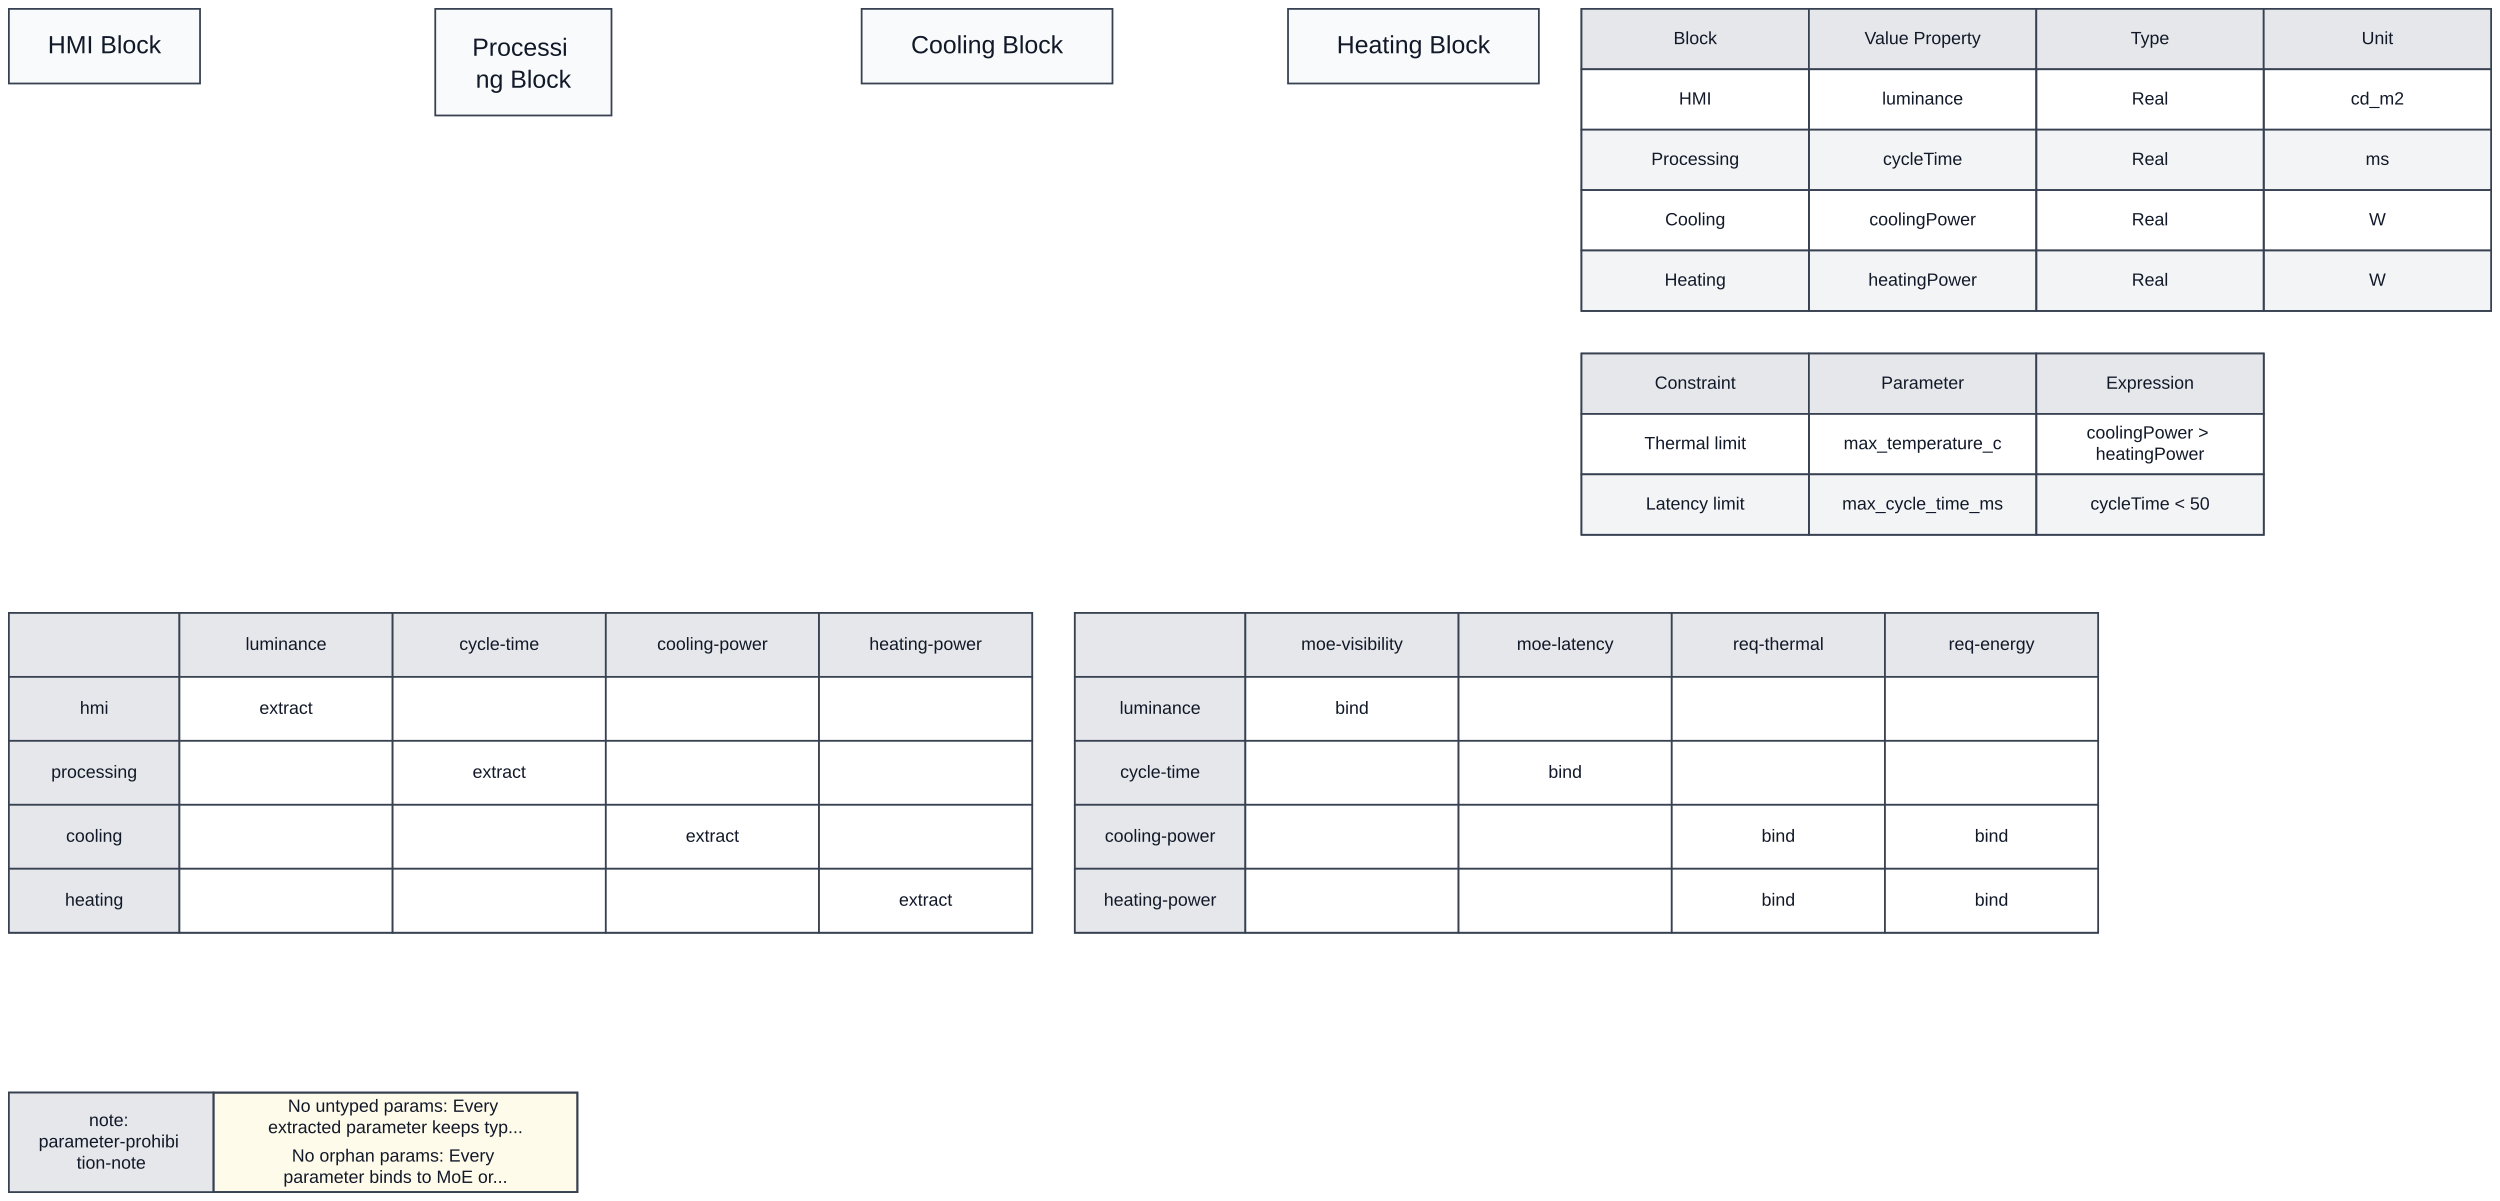
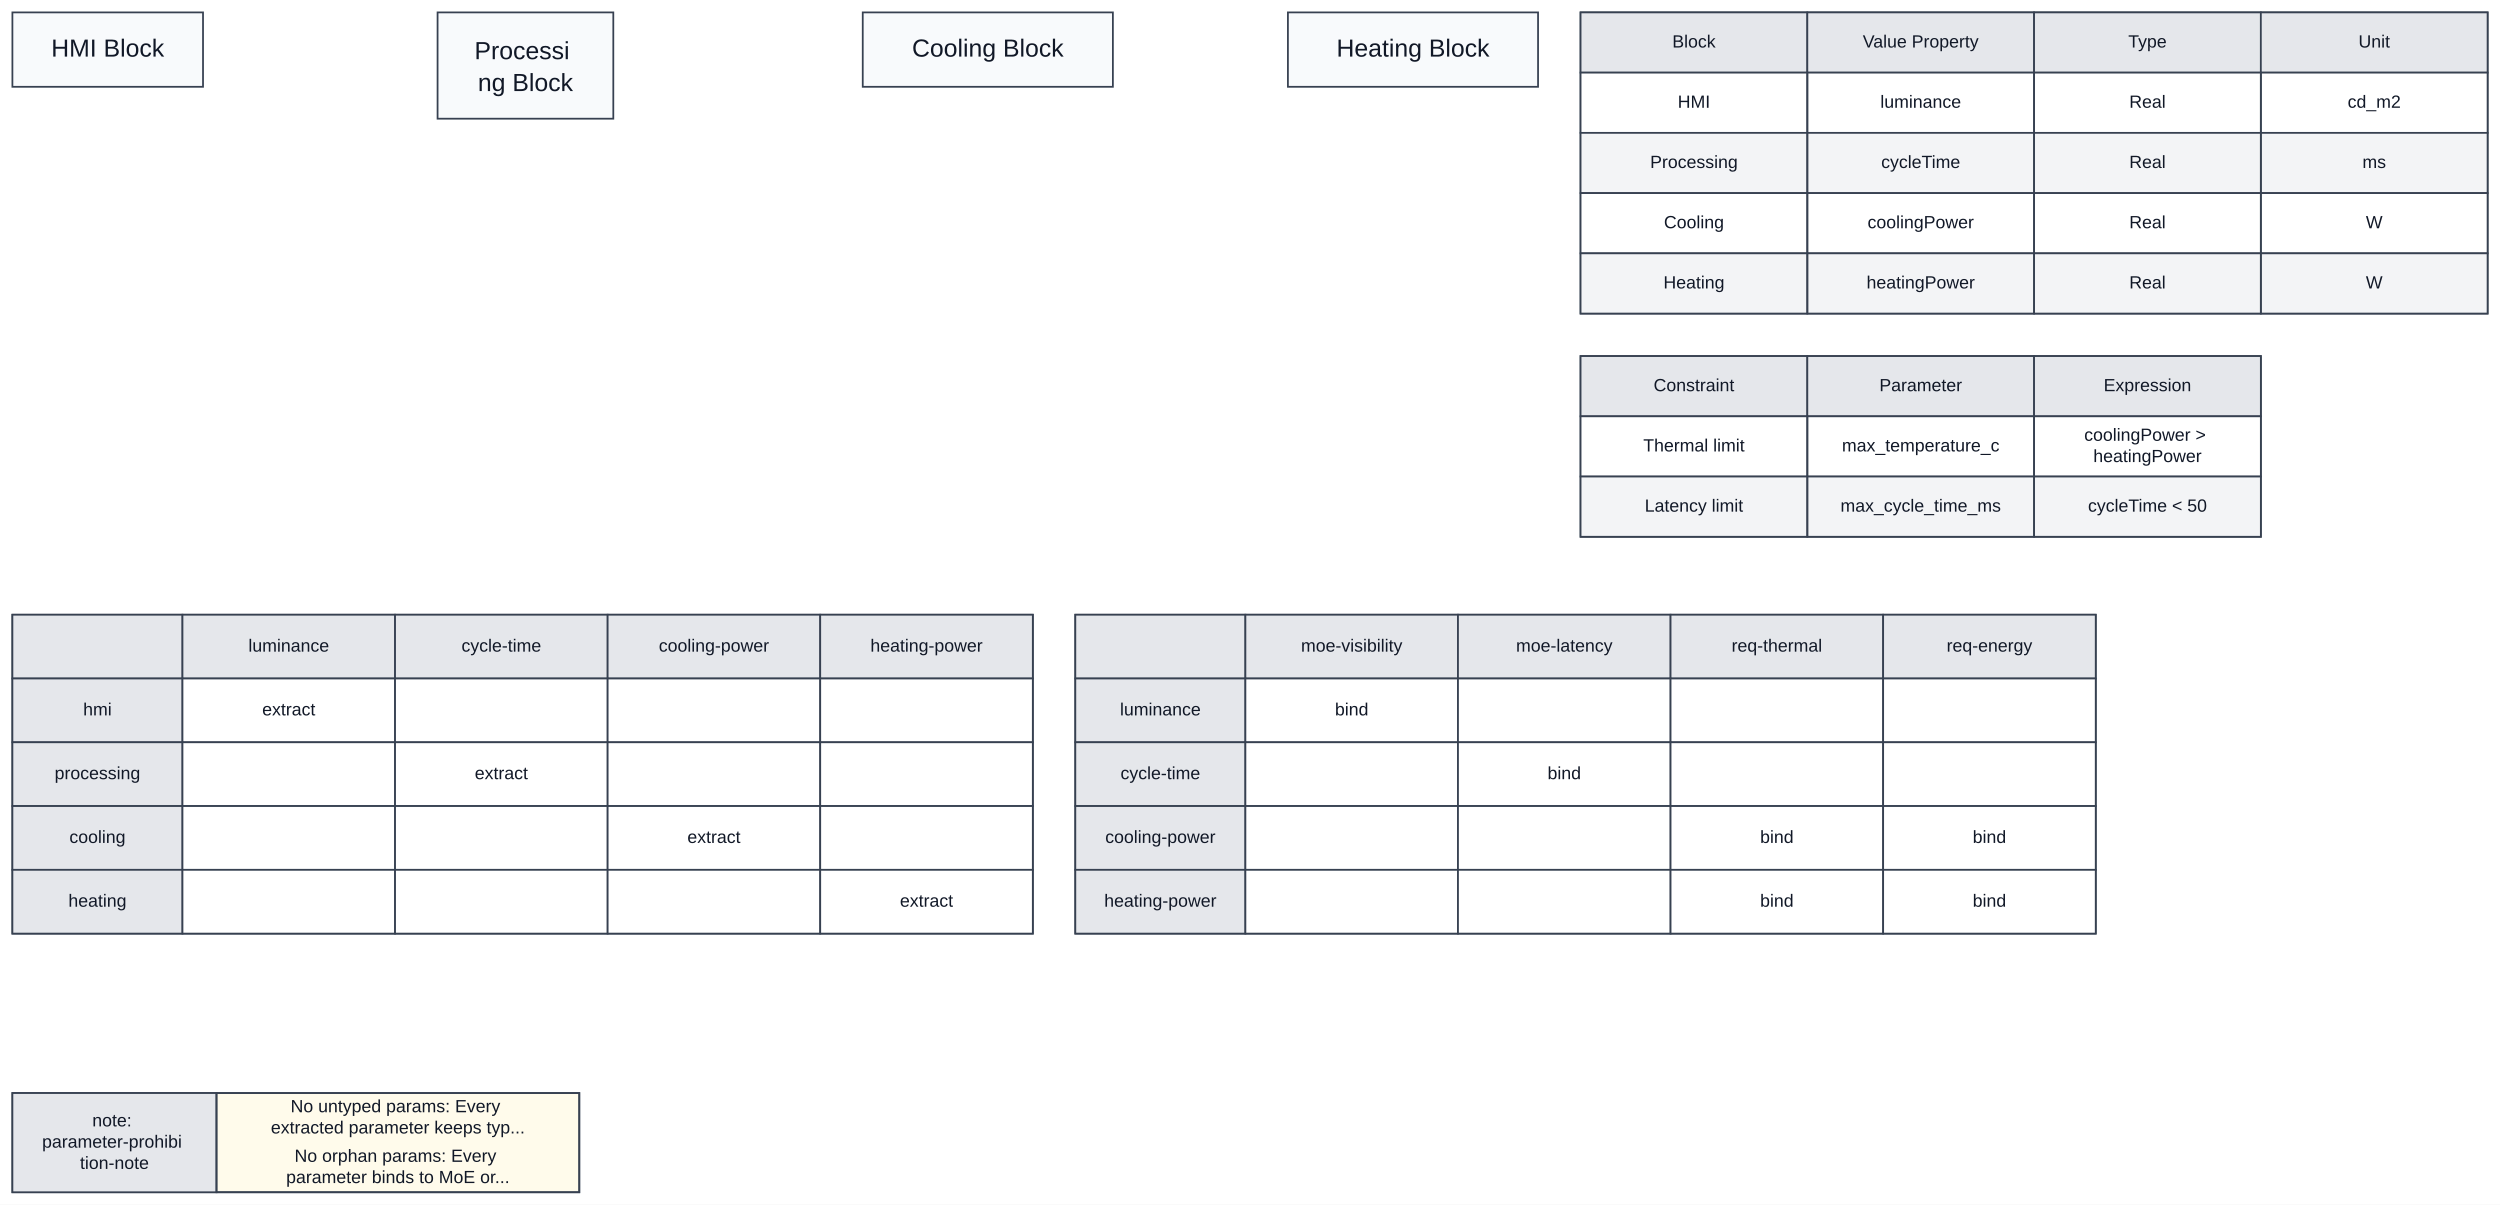
- <svg xmlns="http://www.w3.org/2000/svg" role="img" viewBox="115 75 1407.2 676">
-   <rect class="background" x="115" y="75" width="1407.2" height="676" fill="#ffffff" />
+ <svg xmlns="http://www.w3.org/2000/svg" role="img" viewBox="113 73 1411.2 680">
+   <rect class="background" x="113" y="73" width="1411.2" height="680" fill="#ffffff" />
  <g class="matrix-block" data-id="structure-parameter-extraction-matrix" data-row-count="4" data-column-count="4">
    <rect class="matrix-frame" x="120" y="420" width="576" height="180" fill="#f8fafc" stroke="#374151" />
    <rect class="matrix-corner-header" x="120" y="420" width="96" height="36" fill="#e5e7eb" stroke="#374151" />
    <rect class="matrix-column-header" data-col="luminance" x="216" y="420" width="120" height="36" fill="#e5e7eb" stroke="#374151" />
    <text class="matrix-column-label" x="276" y="438" text-anchor="middle" dominant-baseline="middle" font-family="Arial, sans-serif" font-size="10" fill="#111827">luminance</text>
    <rect class="matrix-column-header" data-col="cycle-time" x="336" y="420" width="120" height="36" fill="#e5e7eb" stroke="#374151" />
    <text class="matrix-column-label" x="396" y="438" text-anchor="middle" dominant-baseline="middle" font-family="Arial, sans-serif" font-size="10" fill="#111827">cycle-time</text>
    <rect class="matrix-column-header" data-col="cooling-power" x="456" y="420" width="120" height="36" fill="#e5e7eb" stroke="#374151" />
    <text class="matrix-column-label" x="516" y="438" text-anchor="middle" dominant-baseline="middle" font-family="Arial, sans-serif" font-size="10" fill="#111827">cooling-power</text>
    <rect class="matrix-column-header" data-col="heating-power" x="576" y="420" width="120" height="36" fill="#e5e7eb" stroke="#374151" />
    <text class="matrix-column-label" x="636" y="438" text-anchor="middle" dominant-baseline="middle" font-family="Arial, sans-serif" font-size="10" fill="#111827">heating-power</text>
    <rect class="matrix-row-header" data-row="hmi" x="120" y="456" width="96" height="36" fill="#e5e7eb" stroke="#374151" />
    <text class="matrix-row-label" x="168" y="474" text-anchor="middle" dominant-baseline="middle" font-family="Arial, sans-serif" font-size="10" fill="#111827">hmi</text>
    <rect class="matrix-cell" data-row="hmi" data-col="luminance" x="216" y="456" width="120" height="36" fill="#ffffff" stroke="#374151" />
    <text class="matrix-cell-label" x="276" y="474" text-anchor="middle" dominant-baseline="middle" font-family="Arial, sans-serif" font-size="10" fill="#111827">extract</text>
    <rect class="matrix-cell" data-row="hmi" data-col="cycle-time" x="336" y="456" width="120" height="36" fill="#ffffff" stroke="#374151" />
    <text class="matrix-cell-label" x="396" y="474" text-anchor="middle" dominant-baseline="middle" font-family="Arial, sans-serif" font-size="10" fill="#111827" />
    <rect class="matrix-cell" data-row="hmi" data-col="cooling-power" x="456" y="456" width="120" height="36" fill="#ffffff" stroke="#374151" />
    <text class="matrix-cell-label" x="516" y="474" text-anchor="middle" dominant-baseline="middle" font-family="Arial, sans-serif" font-size="10" fill="#111827" />
    <rect class="matrix-cell" data-row="hmi" data-col="heating-power" x="576" y="456" width="120" height="36" fill="#ffffff" stroke="#374151" />
    <text class="matrix-cell-label" x="636" y="474" text-anchor="middle" dominant-baseline="middle" font-family="Arial, sans-serif" font-size="10" fill="#111827" />
    <rect class="matrix-row-header" data-row="processing" x="120" y="492" width="96" height="36" fill="#e5e7eb" stroke="#374151" />
    <text class="matrix-row-label" x="168" y="510" text-anchor="middle" dominant-baseline="middle" font-family="Arial, sans-serif" font-size="10" fill="#111827">processing</text>
    <rect class="matrix-cell" data-row="processing" data-col="luminance" x="216" y="492" width="120" height="36" fill="#ffffff" stroke="#374151" />
    <text class="matrix-cell-label" x="276" y="510" text-anchor="middle" dominant-baseline="middle" font-family="Arial, sans-serif" font-size="10" fill="#111827" />
    <rect class="matrix-cell" data-row="processing" data-col="cycle-time" x="336" y="492" width="120" height="36" fill="#ffffff" stroke="#374151" />
    <text class="matrix-cell-label" x="396" y="510" text-anchor="middle" dominant-baseline="middle" font-family="Arial, sans-serif" font-size="10" fill="#111827">extract</text>
    <rect class="matrix-cell" data-row="processing" data-col="cooling-power" x="456" y="492" width="120" height="36" fill="#ffffff" stroke="#374151" />
    <text class="matrix-cell-label" x="516" y="510" text-anchor="middle" dominant-baseline="middle" font-family="Arial, sans-serif" font-size="10" fill="#111827" />
    <rect class="matrix-cell" data-row="processing" data-col="heating-power" x="576" y="492" width="120" height="36" fill="#ffffff" stroke="#374151" />
    <text class="matrix-cell-label" x="636" y="510" text-anchor="middle" dominant-baseline="middle" font-family="Arial, sans-serif" font-size="10" fill="#111827" />
    <rect class="matrix-row-header" data-row="cooling" x="120" y="528" width="96" height="36" fill="#e5e7eb" stroke="#374151" />
    <text class="matrix-row-label" x="168" y="546" text-anchor="middle" dominant-baseline="middle" font-family="Arial, sans-serif" font-size="10" fill="#111827">cooling</text>
    <rect class="matrix-cell" data-row="cooling" data-col="luminance" x="216" y="528" width="120" height="36" fill="#ffffff" stroke="#374151" />
    <text class="matrix-cell-label" x="276" y="546" text-anchor="middle" dominant-baseline="middle" font-family="Arial, sans-serif" font-size="10" fill="#111827" />
    <rect class="matrix-cell" data-row="cooling" data-col="cycle-time" x="336" y="528" width="120" height="36" fill="#ffffff" stroke="#374151" />
    <text class="matrix-cell-label" x="396" y="546" text-anchor="middle" dominant-baseline="middle" font-family="Arial, sans-serif" font-size="10" fill="#111827" />
    <rect class="matrix-cell" data-row="cooling" data-col="cooling-power" x="456" y="528" width="120" height="36" fill="#ffffff" stroke="#374151" />
    <text class="matrix-cell-label" x="516" y="546" text-anchor="middle" dominant-baseline="middle" font-family="Arial, sans-serif" font-size="10" fill="#111827">extract</text>
    <rect class="matrix-cell" data-row="cooling" data-col="heating-power" x="576" y="528" width="120" height="36" fill="#ffffff" stroke="#374151" />
    <text class="matrix-cell-label" x="636" y="546" text-anchor="middle" dominant-baseline="middle" font-family="Arial, sans-serif" font-size="10" fill="#111827" />
    <rect class="matrix-row-header" data-row="heating" x="120" y="564" width="96" height="36" fill="#e5e7eb" stroke="#374151" />
    <text class="matrix-row-label" x="168" y="582" text-anchor="middle" dominant-baseline="middle" font-family="Arial, sans-serif" font-size="10" fill="#111827">heating</text>
    <rect class="matrix-cell" data-row="heating" data-col="luminance" x="216" y="564" width="120" height="36" fill="#ffffff" stroke="#374151" />
    <text class="matrix-cell-label" x="276" y="582" text-anchor="middle" dominant-baseline="middle" font-family="Arial, sans-serif" font-size="10" fill="#111827" />
    <rect class="matrix-cell" data-row="heating" data-col="cycle-time" x="336" y="564" width="120" height="36" fill="#ffffff" stroke="#374151" />
    <text class="matrix-cell-label" x="396" y="582" text-anchor="middle" dominant-baseline="middle" font-family="Arial, sans-serif" font-size="10" fill="#111827" />
    <rect class="matrix-cell" data-row="heating" data-col="cooling-power" x="456" y="564" width="120" height="36" fill="#ffffff" stroke="#374151" />
    <text class="matrix-cell-label" x="516" y="582" text-anchor="middle" dominant-baseline="middle" font-family="Arial, sans-serif" font-size="10" fill="#111827" />
    <rect class="matrix-cell" data-row="heating" data-col="heating-power" x="576" y="564" width="120" height="36" fill="#ffffff" stroke="#374151" />
    <text class="matrix-cell-label" x="636" y="582" text-anchor="middle" dominant-baseline="middle" font-family="Arial, sans-serif" font-size="10" fill="#111827">extract</text>
  </g>
  <g class="matrix-block" data-id="parameter-moe-requirement-binding-matrix" data-row-count="4" data-column-count="4">
    <rect class="matrix-frame" x="720" y="420" width="576" height="180" fill="#f8fafc" stroke="#374151" />
    <rect class="matrix-corner-header" x="720" y="420" width="96" height="36" fill="#e5e7eb" stroke="#374151" />
    <rect class="matrix-column-header" data-col="moe-visibility" x="816" y="420" width="120" height="36" fill="#e5e7eb" stroke="#374151" />
    <text class="matrix-column-label" x="876" y="438" text-anchor="middle" dominant-baseline="middle" font-family="Arial, sans-serif" font-size="10" fill="#111827">moe-visibility</text>
    <rect class="matrix-column-header" data-col="moe-latency" x="936" y="420" width="120" height="36" fill="#e5e7eb" stroke="#374151" />
    <text class="matrix-column-label" x="996" y="438" text-anchor="middle" dominant-baseline="middle" font-family="Arial, sans-serif" font-size="10" fill="#111827">moe-latency</text>
    <rect class="matrix-column-header" data-col="req-thermal" x="1056" y="420" width="120" height="36" fill="#e5e7eb" stroke="#374151" />
    <text class="matrix-column-label" x="1116" y="438" text-anchor="middle" dominant-baseline="middle" font-family="Arial, sans-serif" font-size="10" fill="#111827">req-thermal</text>
    <rect class="matrix-column-header" data-col="req-energy" x="1176" y="420" width="120" height="36" fill="#e5e7eb" stroke="#374151" />
    <text class="matrix-column-label" x="1236" y="438" text-anchor="middle" dominant-baseline="middle" font-family="Arial, sans-serif" font-size="10" fill="#111827">req-energy</text>
    <rect class="matrix-row-header" data-row="luminance" x="720" y="456" width="96" height="36" fill="#e5e7eb" stroke="#374151" />
    <text class="matrix-row-label" x="768" y="474" text-anchor="middle" dominant-baseline="middle" font-family="Arial, sans-serif" font-size="10" fill="#111827">luminance</text>
    <rect class="matrix-cell" data-row="luminance" data-col="moe-visibility" x="816" y="456" width="120" height="36" fill="#ffffff" stroke="#374151" />
    <text class="matrix-cell-label" x="876" y="474" text-anchor="middle" dominant-baseline="middle" font-family="Arial, sans-serif" font-size="10" fill="#111827">bind</text>
    <rect class="matrix-cell" data-row="luminance" data-col="moe-latency" x="936" y="456" width="120" height="36" fill="#ffffff" stroke="#374151" />
    <text class="matrix-cell-label" x="996" y="474" text-anchor="middle" dominant-baseline="middle" font-family="Arial, sans-serif" font-size="10" fill="#111827" />
    <rect class="matrix-cell" data-row="luminance" data-col="req-thermal" x="1056" y="456" width="120" height="36" fill="#ffffff" stroke="#374151" />
    <text class="matrix-cell-label" x="1116" y="474" text-anchor="middle" dominant-baseline="middle" font-family="Arial, sans-serif" font-size="10" fill="#111827" />
    <rect class="matrix-cell" data-row="luminance" data-col="req-energy" x="1176" y="456" width="120" height="36" fill="#ffffff" stroke="#374151" />
    <text class="matrix-cell-label" x="1236" y="474" text-anchor="middle" dominant-baseline="middle" font-family="Arial, sans-serif" font-size="10" fill="#111827" />
    <rect class="matrix-row-header" data-row="cycle-time" x="720" y="492" width="96" height="36" fill="#e5e7eb" stroke="#374151" />
    <text class="matrix-row-label" x="768" y="510" text-anchor="middle" dominant-baseline="middle" font-family="Arial, sans-serif" font-size="10" fill="#111827">cycle-time</text>
    <rect class="matrix-cell" data-row="cycle-time" data-col="moe-visibility" x="816" y="492" width="120" height="36" fill="#ffffff" stroke="#374151" />
    <text class="matrix-cell-label" x="876" y="510" text-anchor="middle" dominant-baseline="middle" font-family="Arial, sans-serif" font-size="10" fill="#111827" />
    <rect class="matrix-cell" data-row="cycle-time" data-col="moe-latency" x="936" y="492" width="120" height="36" fill="#ffffff" stroke="#374151" />
    <text class="matrix-cell-label" x="996" y="510" text-anchor="middle" dominant-baseline="middle" font-family="Arial, sans-serif" font-size="10" fill="#111827">bind</text>
    <rect class="matrix-cell" data-row="cycle-time" data-col="req-thermal" x="1056" y="492" width="120" height="36" fill="#ffffff" stroke="#374151" />
    <text class="matrix-cell-label" x="1116" y="510" text-anchor="middle" dominant-baseline="middle" font-family="Arial, sans-serif" font-size="10" fill="#111827" />
    <rect class="matrix-cell" data-row="cycle-time" data-col="req-energy" x="1176" y="492" width="120" height="36" fill="#ffffff" stroke="#374151" />
    <text class="matrix-cell-label" x="1236" y="510" text-anchor="middle" dominant-baseline="middle" font-family="Arial, sans-serif" font-size="10" fill="#111827" />
    <rect class="matrix-row-header" data-row="cooling-power" x="720" y="528" width="96" height="36" fill="#e5e7eb" stroke="#374151" />
    <text class="matrix-row-label" x="768" y="546" text-anchor="middle" dominant-baseline="middle" font-family="Arial, sans-serif" font-size="10" fill="#111827">cooling-power</text>
    <rect class="matrix-cell" data-row="cooling-power" data-col="moe-visibility" x="816" y="528" width="120" height="36" fill="#ffffff" stroke="#374151" />
    <text class="matrix-cell-label" x="876" y="546" text-anchor="middle" dominant-baseline="middle" font-family="Arial, sans-serif" font-size="10" fill="#111827" />
    <rect class="matrix-cell" data-row="cooling-power" data-col="moe-latency" x="936" y="528" width="120" height="36" fill="#ffffff" stroke="#374151" />
    <text class="matrix-cell-label" x="996" y="546" text-anchor="middle" dominant-baseline="middle" font-family="Arial, sans-serif" font-size="10" fill="#111827" />
    <rect class="matrix-cell" data-row="cooling-power" data-col="req-thermal" x="1056" y="528" width="120" height="36" fill="#ffffff" stroke="#374151" />
    <text class="matrix-cell-label" x="1116" y="546" text-anchor="middle" dominant-baseline="middle" font-family="Arial, sans-serif" font-size="10" fill="#111827">bind</text>
    <rect class="matrix-cell" data-row="cooling-power" data-col="req-energy" x="1176" y="528" width="120" height="36" fill="#ffffff" stroke="#374151" />
    <text class="matrix-cell-label" x="1236" y="546" text-anchor="middle" dominant-baseline="middle" font-family="Arial, sans-serif" font-size="10" fill="#111827">bind</text>
    <rect class="matrix-row-header" data-row="heating-power" x="720" y="564" width="96" height="36" fill="#e5e7eb" stroke="#374151" />
    <text class="matrix-row-label" x="768" y="582" text-anchor="middle" dominant-baseline="middle" font-family="Arial, sans-serif" font-size="10" fill="#111827">heating-power</text>
    <rect class="matrix-cell" data-row="heating-power" data-col="moe-visibility" x="816" y="564" width="120" height="36" fill="#ffffff" stroke="#374151" />
    <text class="matrix-cell-label" x="876" y="582" text-anchor="middle" dominant-baseline="middle" font-family="Arial, sans-serif" font-size="10" fill="#111827" />
    <rect class="matrix-cell" data-row="heating-power" data-col="moe-latency" x="936" y="564" width="120" height="36" fill="#ffffff" stroke="#374151" />
    <text class="matrix-cell-label" x="996" y="582" text-anchor="middle" dominant-baseline="middle" font-family="Arial, sans-serif" font-size="10" fill="#111827" />
    <rect class="matrix-cell" data-row="heating-power" data-col="req-thermal" x="1056" y="564" width="120" height="36" fill="#ffffff" stroke="#374151" />
    <text class="matrix-cell-label" x="1116" y="582" text-anchor="middle" dominant-baseline="middle" font-family="Arial, sans-serif" font-size="10" fill="#111827">bind</text>
    <rect class="matrix-cell" data-row="heating-power" data-col="req-energy" x="1176" y="564" width="120" height="36" fill="#ffffff" stroke="#374151" />
    <text class="matrix-cell-label" x="1236" y="582" text-anchor="middle" dominant-baseline="middle" font-family="Arial, sans-serif" font-size="10" fill="#111827">bind</text>
  </g>
  <g class="table-block" data-id="block-value-properties-table" data-row-count="4" data-column-count="4">
    <rect class="table-frame" x="1005.2" y="80" width="512" height="170" fill="#f8fafc" stroke="#374151" />
    <g class="table-header" data-column-count="4">
      <rect class="table-header-cell" data-col="block" x="1005.2" y="80" width="128" height="34" fill="#e5e7eb" stroke="#374151" />
      <text class="table-header-label" x="1069.2" y="97" text-anchor="middle" dominant-baseline="middle" font-family="Arial, sans-serif" font-size="10" fill="#111827">Block</text>
      <rect class="table-header-cell" data-col="property" x="1133.2" y="80" width="128" height="34" fill="#e5e7eb" stroke="#374151" />
      <text class="table-header-label" x="1197.2" y="97" text-anchor="middle" dominant-baseline="middle" font-family="Arial, sans-serif" font-size="10" fill="#111827">Value Property</text>
      <rect class="table-header-cell" data-col="type" x="1261.2" y="80" width="128" height="34" fill="#e5e7eb" stroke="#374151" />
      <text class="table-header-label" x="1325.2" y="97" text-anchor="middle" dominant-baseline="middle" font-family="Arial, sans-serif" font-size="10" fill="#111827">Type</text>
      <rect class="table-header-cell" data-col="unit" x="1389.2" y="80" width="128" height="34" fill="#e5e7eb" stroke="#374151" />
      <text class="table-header-label" x="1453.2" y="97" text-anchor="middle" dominant-baseline="middle" font-family="Arial, sans-serif" font-size="10" fill="#111827">Unit</text>
    </g>
    <g class="table-row table-row-even" data-row="hmi-luminance">
      <rect class="table-row-even" data-row="hmi-luminance" x="1005.2" y="114" width="512" height="34" fill="#ffffff" stroke="none" />
      <rect class="table-cell" data-col="block" x="1005.2" y="114" width="128" height="34" fill="transparent" stroke="#374151" />
      <text class="table-cell-label" x="1069.2" y="131" text-anchor="middle" dominant-baseline="middle" font-family="Arial, sans-serif" font-size="10" fill="#111827">HMI</text>
      <rect class="table-cell" data-col="property" x="1133.2" y="114" width="128" height="34" fill="transparent" stroke="#374151" />
      <text class="table-cell-label" x="1197.2" y="131" text-anchor="middle" dominant-baseline="middle" font-family="Arial, sans-serif" font-size="10" fill="#111827">luminance</text>
      <rect class="table-cell" data-col="type" x="1261.2" y="114" width="128" height="34" fill="transparent" stroke="#374151" />
      <text class="table-cell-label" x="1325.2" y="131" text-anchor="middle" dominant-baseline="middle" font-family="Arial, sans-serif" font-size="10" fill="#111827">Real</text>
      <rect class="table-cell" data-col="unit" x="1389.2" y="114" width="128" height="34" fill="transparent" stroke="#374151" />
      <text class="table-cell-label" x="1453.2" y="131" text-anchor="middle" dominant-baseline="middle" font-family="Arial, sans-serif" font-size="10" fill="#111827">cd_m2</text>
    </g>
    <g class="table-row table-row-odd" data-row="processing-cycle-time">
      <rect class="table-row-odd" data-row="processing-cycle-time" x="1005.2" y="148" width="512" height="34" fill="#f3f4f6" stroke="none" />
      <rect class="table-cell" data-col="block" x="1005.2" y="148" width="128" height="34" fill="transparent" stroke="#374151" />
      <text class="table-cell-label" x="1069.2" y="165" text-anchor="middle" dominant-baseline="middle" font-family="Arial, sans-serif" font-size="10" fill="#111827">Processing</text>
      <rect class="table-cell" data-col="property" x="1133.2" y="148" width="128" height="34" fill="transparent" stroke="#374151" />
      <text class="table-cell-label" x="1197.2" y="165" text-anchor="middle" dominant-baseline="middle" font-family="Arial, sans-serif" font-size="10" fill="#111827">cycleTime</text>
      <rect class="table-cell" data-col="type" x="1261.2" y="148" width="128" height="34" fill="transparent" stroke="#374151" />
      <text class="table-cell-label" x="1325.2" y="165" text-anchor="middle" dominant-baseline="middle" font-family="Arial, sans-serif" font-size="10" fill="#111827">Real</text>
      <rect class="table-cell" data-col="unit" x="1389.2" y="148" width="128" height="34" fill="transparent" stroke="#374151" />
      <text class="table-cell-label" x="1453.2" y="165" text-anchor="middle" dominant-baseline="middle" font-family="Arial, sans-serif" font-size="10" fill="#111827">ms</text>
    </g>
    <g class="table-row table-row-even" data-row="cooling-power">
      <rect class="table-row-even" data-row="cooling-power" x="1005.2" y="182" width="512" height="34" fill="#ffffff" stroke="none" />
      <rect class="table-cell" data-col="block" x="1005.2" y="182" width="128" height="34" fill="transparent" stroke="#374151" />
      <text class="table-cell-label" x="1069.2" y="199" text-anchor="middle" dominant-baseline="middle" font-family="Arial, sans-serif" font-size="10" fill="#111827">Cooling</text>
      <rect class="table-cell" data-col="property" x="1133.2" y="182" width="128" height="34" fill="transparent" stroke="#374151" />
      <text class="table-cell-label" x="1197.2" y="199" text-anchor="middle" dominant-baseline="middle" font-family="Arial, sans-serif" font-size="10" fill="#111827">coolingPower</text>
      <rect class="table-cell" data-col="type" x="1261.2" y="182" width="128" height="34" fill="transparent" stroke="#374151" />
      <text class="table-cell-label" x="1325.2" y="199" text-anchor="middle" dominant-baseline="middle" font-family="Arial, sans-serif" font-size="10" fill="#111827">Real</text>
      <rect class="table-cell" data-col="unit" x="1389.2" y="182" width="128" height="34" fill="transparent" stroke="#374151" />
      <text class="table-cell-label" x="1453.2" y="199" text-anchor="middle" dominant-baseline="middle" font-family="Arial, sans-serif" font-size="10" fill="#111827">W</text>
    </g>
    <g class="table-row table-row-odd" data-row="heating-power">
      <rect class="table-row-odd" data-row="heating-power" x="1005.2" y="216" width="512" height="34" fill="#f3f4f6" stroke="none" />
      <rect class="table-cell" data-col="block" x="1005.2" y="216" width="128" height="34" fill="transparent" stroke="#374151" />
      <text class="table-cell-label" x="1069.2" y="233" text-anchor="middle" dominant-baseline="middle" font-family="Arial, sans-serif" font-size="10" fill="#111827">Heating</text>
      <rect class="table-cell" data-col="property" x="1133.2" y="216" width="128" height="34" fill="transparent" stroke="#374151" />
      <text class="table-cell-label" x="1197.2" y="233" text-anchor="middle" dominant-baseline="middle" font-family="Arial, sans-serif" font-size="10" fill="#111827">heatingPower</text>
      <rect class="table-cell" data-col="type" x="1261.2" y="216" width="128" height="34" fill="transparent" stroke="#374151" />
      <text class="table-cell-label" x="1325.2" y="233" text-anchor="middle" dominant-baseline="middle" font-family="Arial, sans-serif" font-size="10" fill="#111827">Real</text>
      <rect class="table-cell" data-col="unit" x="1389.2" y="216" width="128" height="34" fill="transparent" stroke="#374151" />
      <text class="table-cell-label" x="1453.2" y="233" text-anchor="middle" dominant-baseline="middle" font-family="Arial, sans-serif" font-size="10" fill="#111827">W</text>
    </g>
  </g>
  <g class="table-block" data-id="constraint-params-table" data-row-count="2" data-column-count="3">
    <rect class="table-frame" x="1005.2" y="274" width="384" height="102" fill="#f8fafc" stroke="#374151" />
    <g class="table-header" data-column-count="3">
      <rect class="table-header-cell" data-col="constraint" x="1005.2" y="274" width="128" height="34" fill="#e5e7eb" stroke="#374151" />
      <text class="table-header-label" x="1069.2" y="291" text-anchor="middle" dominant-baseline="middle" font-family="Arial, sans-serif" font-size="10" fill="#111827">Constraint</text>
      <rect class="table-header-cell" data-col="parameter" x="1133.2" y="274" width="128" height="34" fill="#e5e7eb" stroke="#374151" />
      <text class="table-header-label" x="1197.2" y="291" text-anchor="middle" dominant-baseline="middle" font-family="Arial, sans-serif" font-size="10" fill="#111827">Parameter</text>
      <rect class="table-header-cell" data-col="expression" x="1261.2" y="274" width="128" height="34" fill="#e5e7eb" stroke="#374151" />
      <text class="table-header-label" x="1325.2" y="291" text-anchor="middle" dominant-baseline="middle" font-family="Arial, sans-serif" font-size="10" fill="#111827">Expression</text>
    </g>
    <g class="table-row table-row-even" data-row="thermal-limit">
      <rect class="table-row-even" data-row="thermal-limit" x="1005.2" y="308" width="384" height="34" fill="#ffffff" stroke="none" />
      <rect class="table-cell" data-col="constraint" x="1005.2" y="308" width="128" height="34" fill="transparent" stroke="#374151" />
      <text class="table-cell-label" x="1069.2" y="325" text-anchor="middle" dominant-baseline="middle" font-family="Arial, sans-serif" font-size="10" fill="#111827">Thermal limit</text>
      <rect class="table-cell" data-col="parameter" x="1133.2" y="308" width="128" height="34" fill="transparent" stroke="#374151" />
      <text class="table-cell-label" x="1197.2" y="325" text-anchor="middle" dominant-baseline="middle" font-family="Arial, sans-serif" font-size="10" fill="#111827">max_temperature_c</text>
      <rect class="table-cell" data-col="expression" x="1261.2" y="308" width="128" height="34" fill="transparent" stroke="#374151" />
      <text class="table-cell-label" x="1325.2" y="319" text-anchor="middle" dominant-baseline="middle" font-family="Arial, sans-serif" font-size="10" fill="#111827">
        <tspan x="1325.2" y="319">coolingPower &gt;</tspan>
        <tspan x="1325.2" y="331">heatingPower</tspan>
      </text>
    </g>
    <g class="table-row table-row-odd" data-row="latency-limit">
      <rect class="table-row-odd" data-row="latency-limit" x="1005.2" y="342" width="384" height="34" fill="#f3f4f6" stroke="none" />
      <rect class="table-cell" data-col="constraint" x="1005.2" y="342" width="128" height="34" fill="transparent" stroke="#374151" />
      <text class="table-cell-label" x="1069.2" y="359" text-anchor="middle" dominant-baseline="middle" font-family="Arial, sans-serif" font-size="10" fill="#111827">Latency limit</text>
      <rect class="table-cell" data-col="parameter" x="1133.2" y="342" width="128" height="34" fill="transparent" stroke="#374151" />
      <text class="table-cell-label" x="1197.2" y="359" text-anchor="middle" dominant-baseline="middle" font-family="Arial, sans-serif" font-size="10" fill="#111827">max_cycle_time_ms</text>
      <rect class="table-cell" data-col="expression" x="1261.2" y="342" width="128" height="34" fill="transparent" stroke="#374151" />
      <text class="table-cell-label" x="1325.2" y="359" text-anchor="middle" dominant-baseline="middle" font-family="Arial, sans-serif" font-size="10" fill="#111827">cycleTime &lt; 50</text>
    </g>
  </g>
  <g class="evidence-panel evidence-panel--note" data-id="parameter-prohibition-note" data-kind="note" data-item-count="2">
    <rect class="evidence-panel-frame" x="120" y="690" width="320" height="56" fill="#fffbeb" stroke="#374151" />
    <g class="evidence-panel-title-cell">
      <rect class="evidence-panel-title-bg" x="120" y="690" width="115.2" height="56" fill="#e5e7eb" stroke="#374151" />
      <text class="evidence-panel-title" x="177.6" y="706" text-anchor="middle" dominant-baseline="middle" font-family="Arial, sans-serif" font-size="10" fill="#111827">
        <tspan x="177.6" y="706">note:</tspan>
        <tspan x="177.6" y="718">parameter-prohibi</tspan>
        <tspan x="177.6" y="730">tion-note</tspan>
      </text>
    </g>
    <g class="evidence-panel-items-cell">
      <rect class="evidence-panel-items-bg" x="235.2" y="690" width="204.8" height="56" fill="transparent" stroke="#374151" />
      <rect class="evidence-panel-item" data-item="no-untyped-params" x="235.2" y="690" width="204.8" height="28" fill="transparent" stroke="none" />
      <text class="evidence-panel-item-label" x="337.6" y="698" text-anchor="middle" dominant-baseline="middle" font-family="Arial, sans-serif" font-size="10" fill="#111827">
        <tspan x="337.6" y="698">No untyped params: Every</tspan>
        <tspan x="337.6" y="710">extracted parameter keeps typ...</tspan>
      </text>
      <rect class="evidence-panel-item" data-item="no-orphan-params" x="235.2" y="718" width="204.8" height="28" fill="transparent" stroke="none" />
      <text class="evidence-panel-item-label" x="337.6" y="726" text-anchor="middle" dominant-baseline="middle" font-family="Arial, sans-serif" font-size="10" fill="#111827">
        <tspan x="337.6" y="726">No orphan params: Every</tspan>
        <tspan x="337.6" y="738">parameter binds to MoE or...</tspan>
      </text>
    </g>
  </g>
  <rect class="node node-rectangle" data-id="structure-block-cooling" fill="#f8fafc" stroke="#374151" x="600" y="80" width="141.2" height="42" />
  <rect class="node node-rectangle" data-id="structure-block-heating" fill="#f8fafc" stroke="#374151" x="840" y="80" width="141.2" height="42" />
  <rect class="node node-rectangle" data-id="structure-block-hmi" fill="#f8fafc" stroke="#374151" x="120" y="80" width="107.6" height="42" />
  <rect class="node node-rectangle" data-id="structure-block-processing" fill="#f8fafc" stroke="#374151" x="360" y="80" width="99.2" height="60" />
  <text class="label" data-for="structure-block-cooling" data-text-surface="node-label" data-owner-id="structure-block-cooling" data-text-backend="deterministic" font-family="Arial, sans-serif" font-size="14" fill="#111827" text-anchor="middle" dominant-baseline="middle" x="670.6" y="101">Cooling Block</text>
  <text class="label" data-for="structure-block-heating" data-text-surface="node-label" data-owner-id="structure-block-heating" data-text-backend="deterministic" font-family="Arial, sans-serif" font-size="14" fill="#111827" text-anchor="middle" dominant-baseline="middle" x="910.6" y="101">Heating Block</text>
  <text class="label" data-for="structure-block-hmi" data-text-surface="node-label" data-owner-id="structure-block-hmi" data-text-backend="deterministic" font-family="Arial, sans-serif" font-size="14" fill="#111827" text-anchor="middle" dominant-baseline="middle" x="173.8" y="101">HMI Block</text>
  <text class="label" data-for="structure-block-processing" data-text-surface="node-label" data-owner-id="structure-block-processing" data-text-backend="deterministic" font-family="Arial, sans-serif" font-size="14" fill="#111827" text-anchor="middle">
    <tspan x="409.6" y="106.4">Processi</tspan>
    <tspan x="409.6" y="124.4">ng Block</tspan>
  </text>
</svg>
